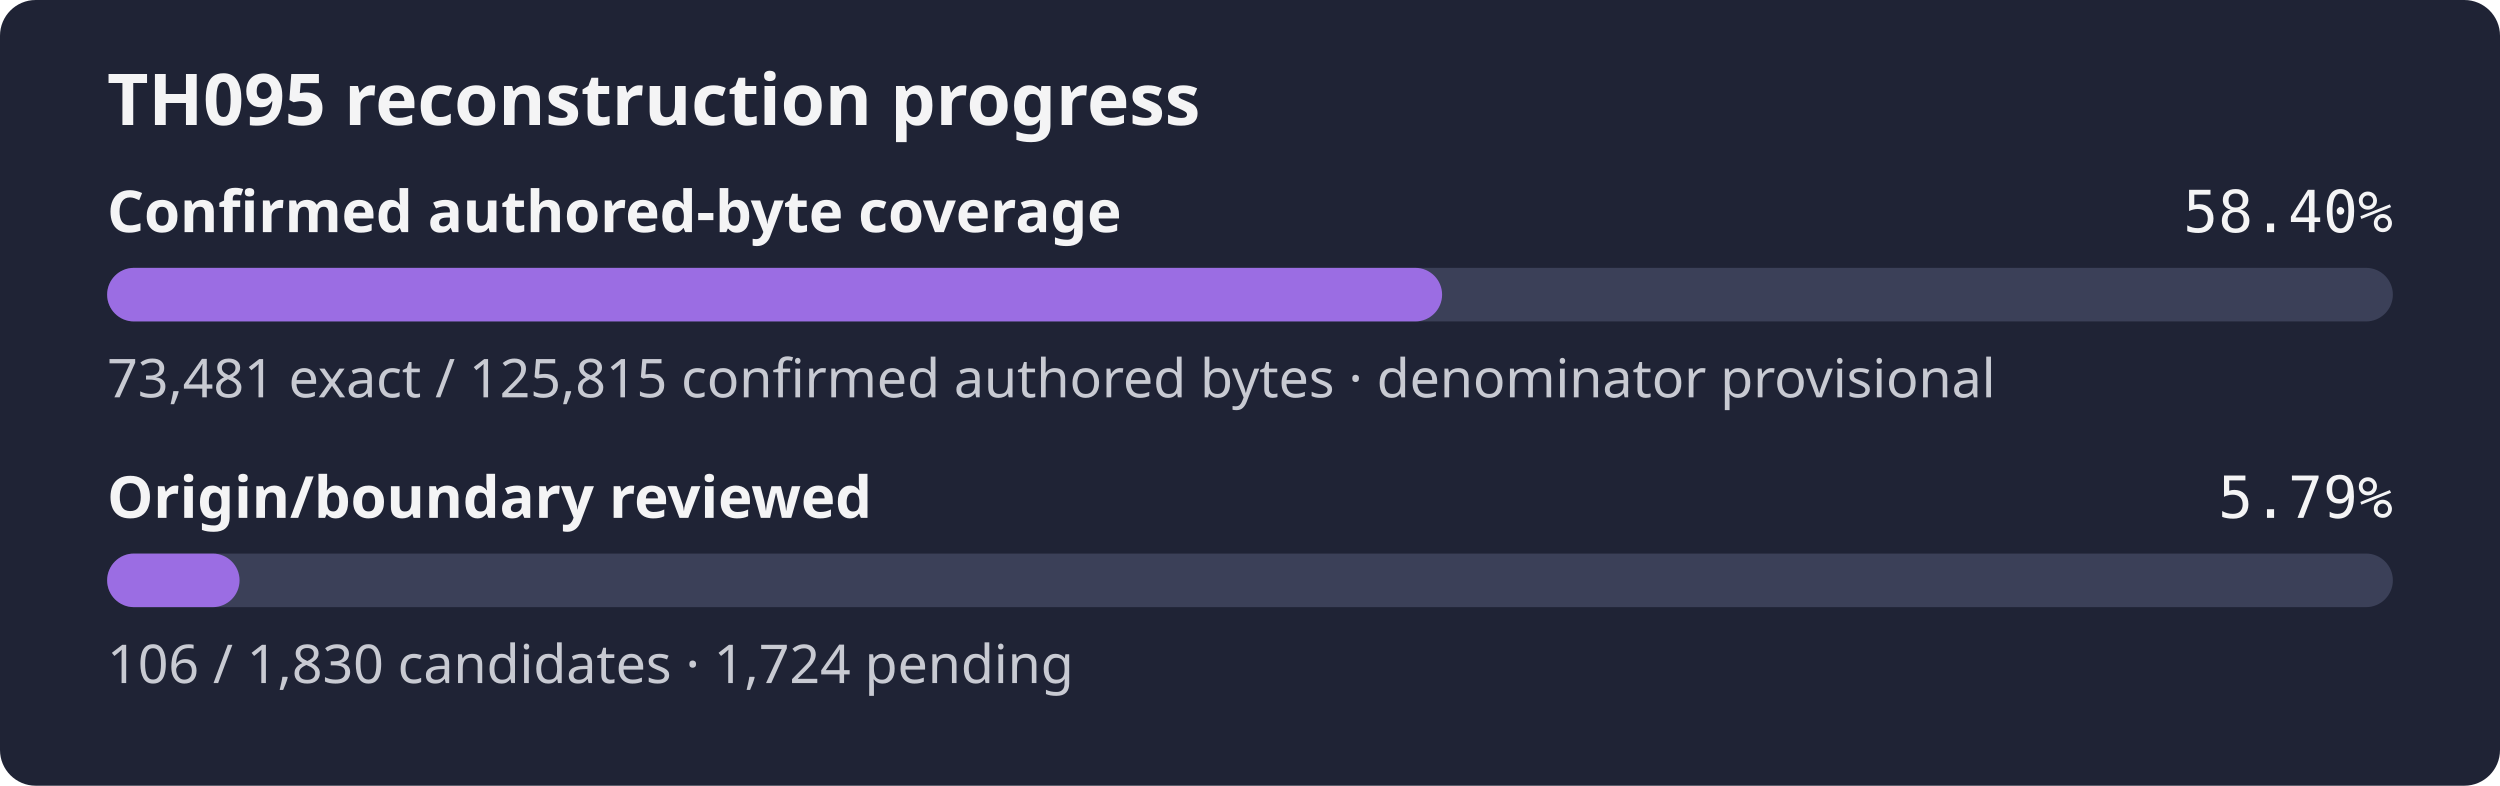
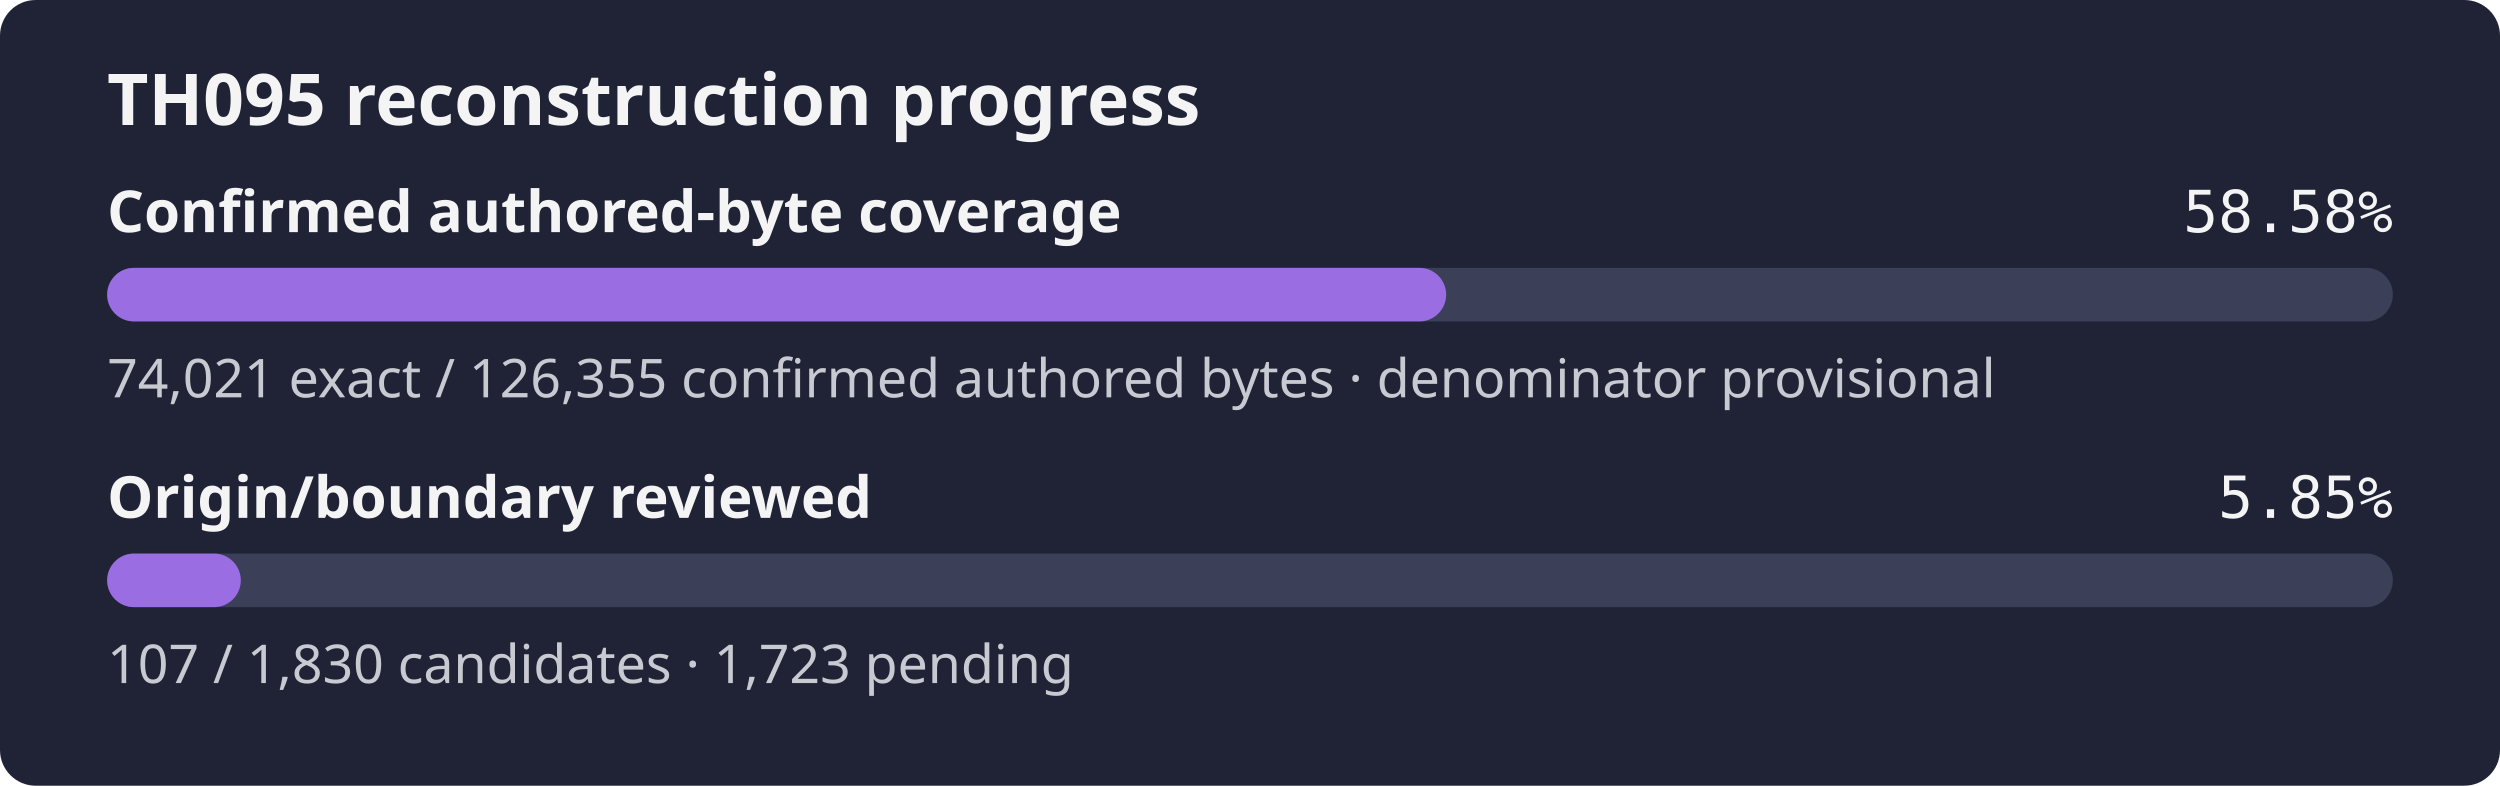
- <svg xmlns="http://www.w3.org/2000/svg" width="560" height="176" role="img" aria-label="TH095 reconstruction progress: 58.40% of the confirmed authored-byte set is exact, origin review 5.79%">
+ <svg xmlns="http://www.w3.org/2000/svg" width="560" height="176" role="img" aria-label="TH095 reconstruction progress: 58.58% of the confirmed authored-byte set is exact, origin review 5.85%">
  <rect width="560" height="176" rx="8" fill="#1f2335" />
  <text x="24" y="28" fill="#f4f4f5" font-family="sans-serif" font-size="16" font-weight="600">TH095 reconstruction progress</text>
  <text x="24" y="52" fill="#f4f4f5" font-family="sans-serif" font-size="13" font-weight="600">Confirmed authored-byte coverage</text>
-   <text x="536" y="52" fill="#f4f4f5" text-anchor="end" font-family="monospace" font-size="13">58.40%</text>
+   <text x="536" y="52" fill="#f4f4f5" text-anchor="end" font-family="monospace" font-size="13">58.58%</text>
  <rect x="24" y="60" width="512" height="12" rx="6" fill="#3b4058" />
-   <rect x="24" y="60" width="299.03" height="12" rx="6" fill="#9b6de3" />
-   <text x="24" y="89" fill="#c8cad2" font-family="sans-serif" font-size="12">73,481 exact / 125,815 confirmed authored bytes · denominator provisional</text>
+   <rect x="24" y="60" width="299.94" height="12" rx="6" fill="#9b6de3" />
+   <text x="24" y="89" fill="#c8cad2" font-family="sans-serif" font-size="12">74,021 exact / 126,355 confirmed authored bytes · denominator provisional</text>
  <text x="24" y="116" fill="#f4f4f5" font-family="sans-serif" font-size="13" font-weight="600">Origin/boundary reviewed</text>
-   <text x="536" y="116" fill="#f4f4f5" text-anchor="end" font-family="monospace" font-size="13">5.79%</text>
+   <text x="536" y="116" fill="#f4f4f5" text-anchor="end" font-family="monospace" font-size="13">5.85%</text>
  <rect x="24" y="124" width="512" height="12" rx="6" fill="#3b4058" />
-   <rect x="24" y="124" width="29.66" height="12" rx="6" fill="#9b6de3" />
-   <text x="24" y="153" fill="#c8cad2" font-family="sans-serif" font-size="12">106 / 1,830 candidates · 1,724 pending</text>
+   <rect x="24" y="124" width="29.94" height="12" rx="6" fill="#9b6de3" />
+   <text x="24" y="153" fill="#c8cad2" font-family="sans-serif" font-size="12">107 / 1,830 candidates · 1,723 pending</text>
</svg>
